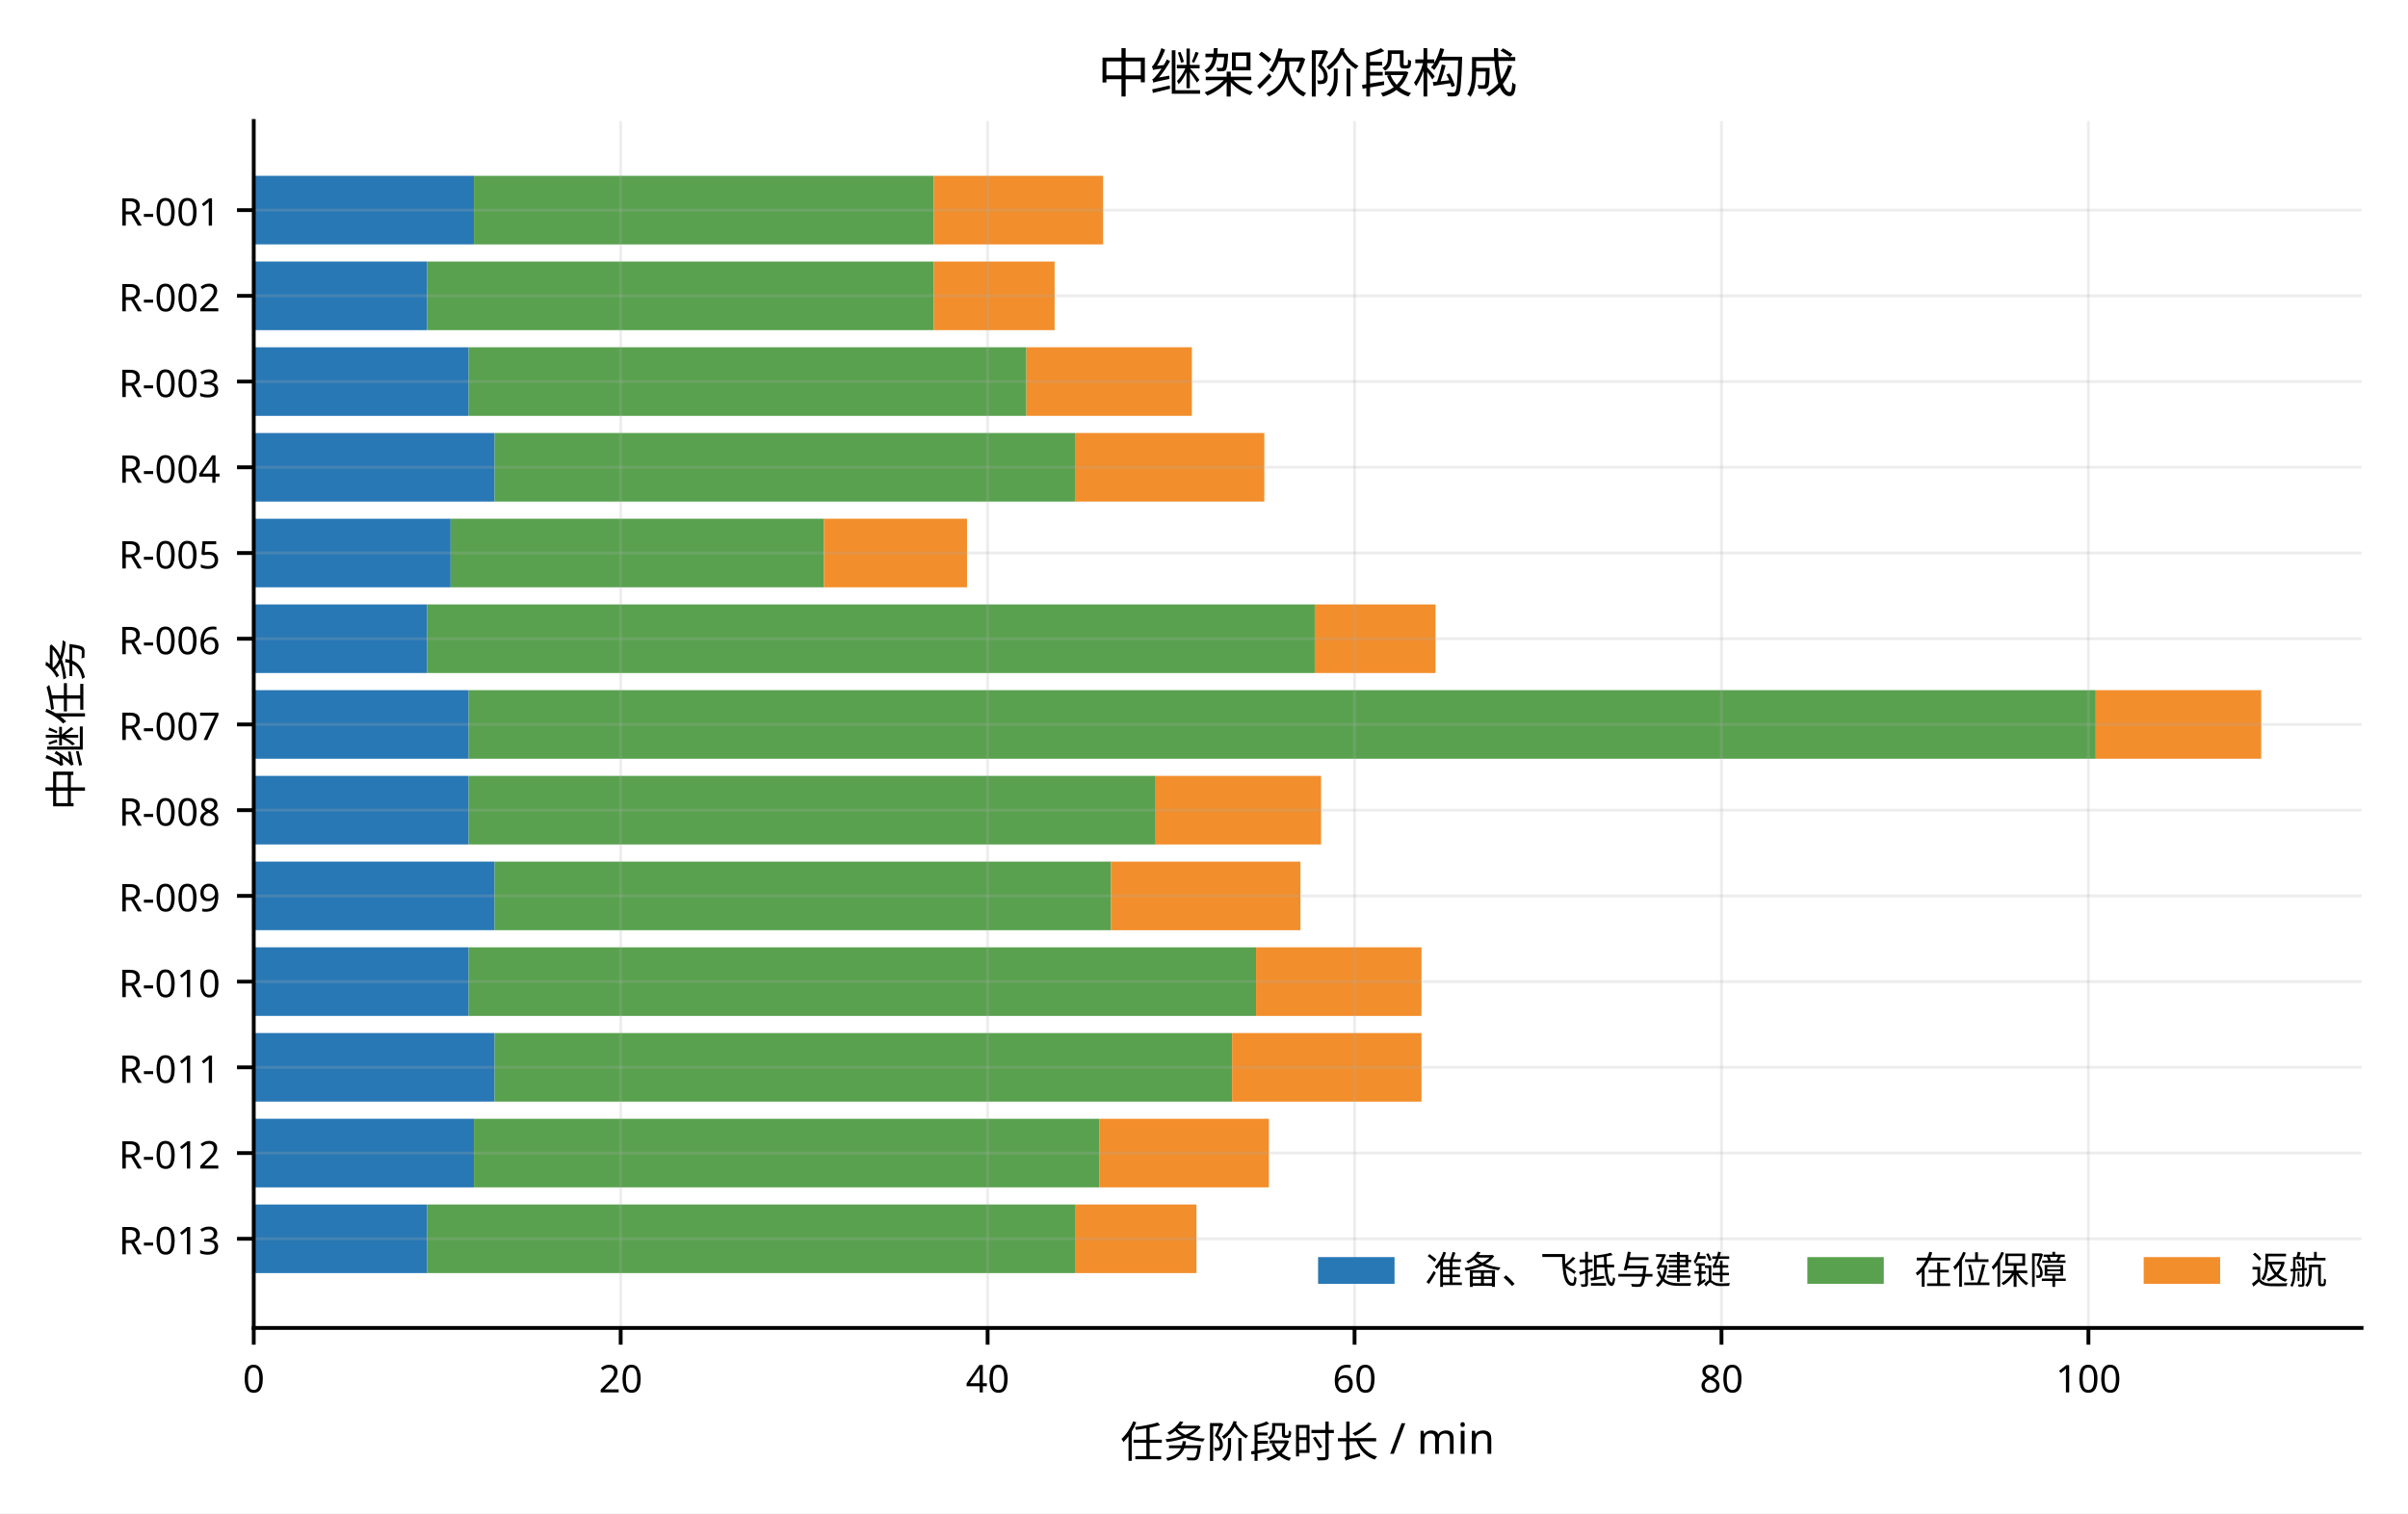
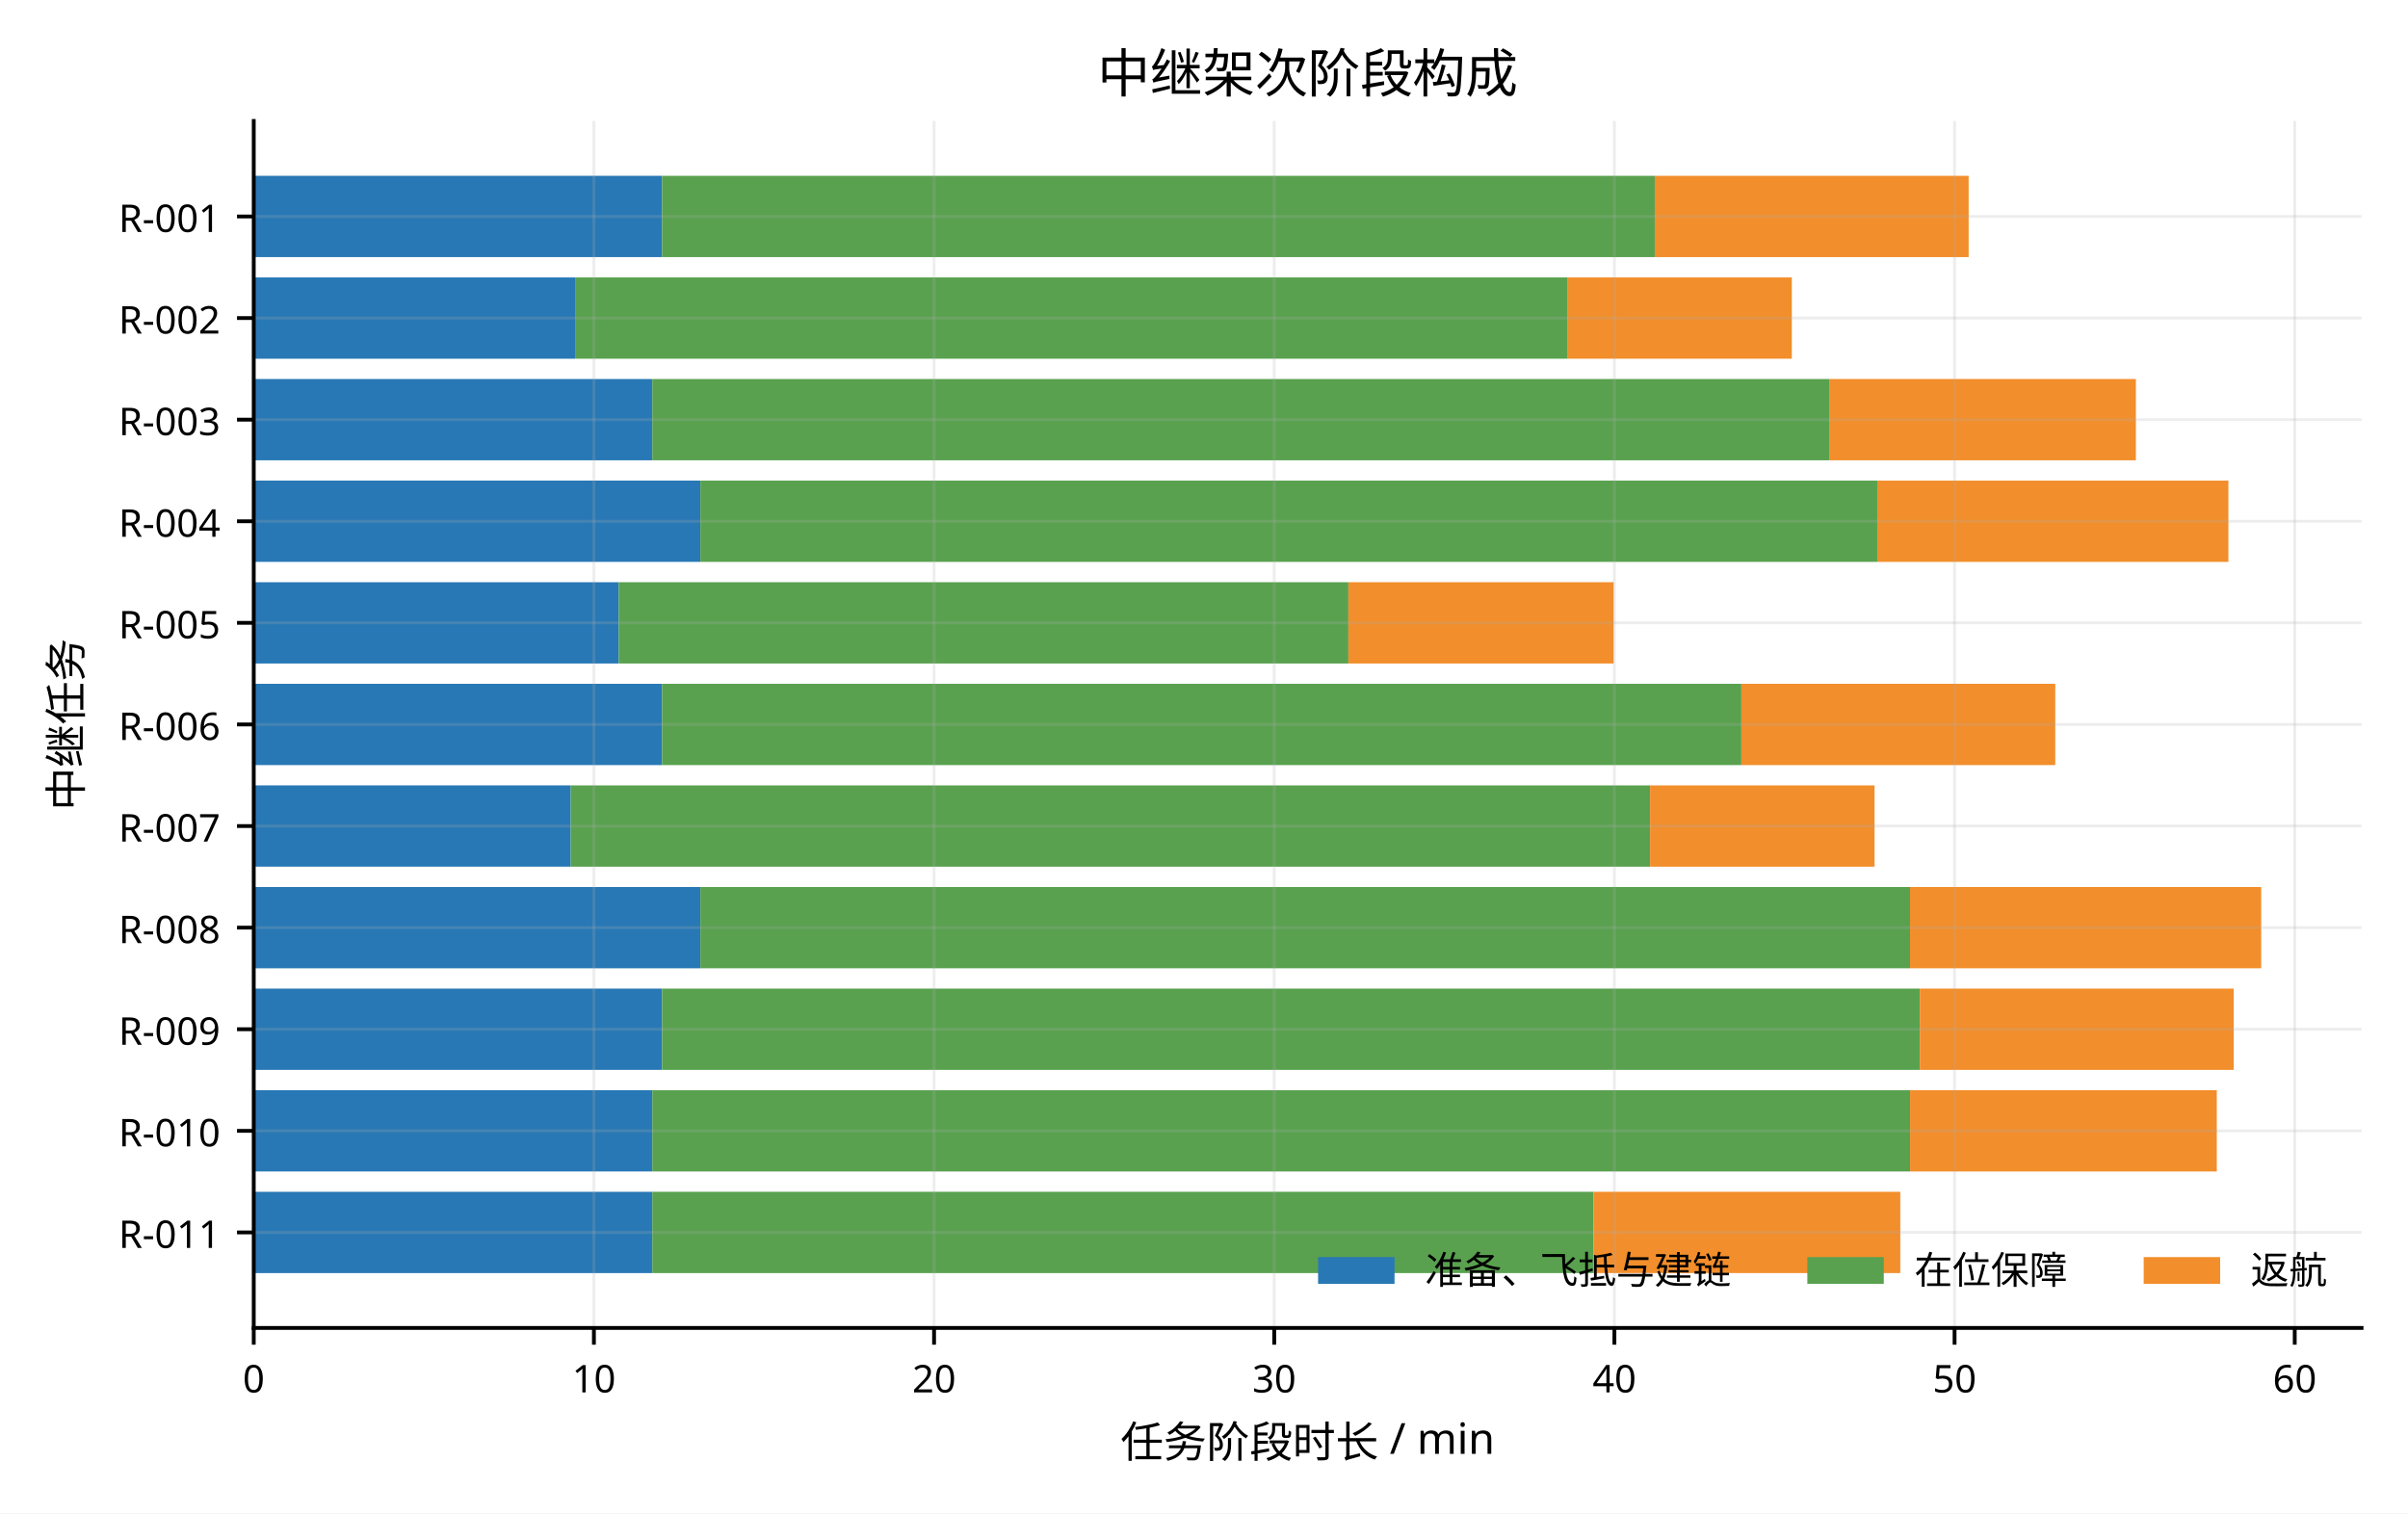
<svg xmlns="http://www.w3.org/2000/svg" xmlns:xlink="http://www.w3.org/1999/xlink" width="504pt" height="316.8pt" viewBox="0 0 504 316.8" version="1.1">
  <defs>
    <style type="text/css">*{stroke-linejoin: round; stroke-linecap: butt}</style>
  </defs>
  <g id="figure_1">
    <g id="patch_1">
      <path d="M 0 316.8  L 504 316.8  L 504 0  L 0 0  z " style="fill: #ffffff" />
    </g>
    <g id="axes_1">
      <g id="patch_2">
        <path d="M 53.109 277.968  L 494.28 277.968  L 494.28 25.32  L 53.109 25.32  z " style="fill: #ffffff" />
      </g>
      <g id="patch_3">
-         <path d="M 53.109 36.804  L 99.2 36.804  L 99.2 51.159  L 53.109 51.159  z " clip-path="url(#p5f3492050a)" style="fill: #2878b5" />
+         <path d="M 53.109 36.804  L 138.566 36.804  L 138.566 53.817  L 53.109 53.817  z " clip-path="url(#pdfd08109b2)" style="fill: #2878b5" />
      </g>
      <g id="patch_4">
-         <path d="M 53.109 54.748  L 89.385 54.748  L 89.385 69.103  L 53.109 69.103  z " clip-path="url(#p5f3492050a)" style="fill: #2878b5" />
+         <path d="M 53.109 58.071  L 120.368 58.071  L 120.368 75.084  L 53.109 75.084  z " clip-path="url(#pdfd08109b2)" style="fill: #2878b5" />
      </g>
      <g id="patch_5">
-         <path d="M 53.109 72.691  L 98.102 72.691  L 98.102 87.046  L 53.109 87.046  z " clip-path="url(#p5f3492050a)" style="fill: #2878b5" />
+         <path d="M 53.109 79.337  L 136.53 79.337  L 136.53 96.351  L 53.109 96.351  z " clip-path="url(#pdfd08109b2)" style="fill: #2878b5" />
      </g>
      <g id="patch_6">
-         <path d="M 53.109 90.635  L 103.53 90.635  L 103.53 104.99  L 53.109 104.99  z " clip-path="url(#p5f3492050a)" style="fill: #2878b5" />
+         <path d="M 53.109 100.604  L 146.593 100.604  L 146.593 117.617  L 53.109 117.617  z " clip-path="url(#pdfd08109b2)" style="fill: #2878b5" />
      </g>
      <g id="patch_7">
-         <path d="M 53.109 108.579  L 94.319 108.579  L 94.319 122.934  L 53.109 122.934  z " clip-path="url(#p5f3492050a)" style="fill: #2878b5" />
+         <path d="M 53.109 121.871  L 129.516 121.871  L 129.516 138.884  L 53.109 138.884  z " clip-path="url(#pdfd08109b2)" style="fill: #2878b5" />
      </g>
      <g id="patch_8">
-         <path d="M 53.109 126.523  L 89.385 126.523  L 89.385 140.878  L 53.109 140.878  z " clip-path="url(#p5f3492050a)" style="fill: #2878b5" />
+         <path d="M 53.109 143.137  L 138.566 143.137  L 138.566 160.151  L 53.109 160.151  z " clip-path="url(#pdfd08109b2)" style="fill: #2878b5" />
      </g>
      <g id="patch_9">
-         <path d="M 53.109 144.466  L 98.102 144.466  L 98.102 158.821  L 53.109 158.821  z " clip-path="url(#p5f3492050a)" style="fill: #2878b5" />
+         <path d="M 53.109 164.404  L 119.46 164.404  L 119.46 181.417  L 53.109 181.417  z " clip-path="url(#pdfd08109b2)" style="fill: #2878b5" />
      </g>
      <g id="patch_10">
-         <path d="M 53.109 162.41  L 98.102 162.41  L 98.102 176.765  L 53.109 176.765  z " clip-path="url(#p5f3492050a)" style="fill: #2878b5" />
+         <path d="M 53.109 185.67  L 146.593 185.67  L 146.593 202.684  L 53.109 202.684  z " clip-path="url(#pdfd08109b2)" style="fill: #2878b5" />
      </g>
      <g id="patch_11">
-         <path d="M 53.109 180.354  L 103.53 180.354  L 103.53 194.709  L 53.109 194.709  z " clip-path="url(#p5f3492050a)" style="fill: #2878b5" />
+         <path d="M 53.109 206.937  L 138.566 206.937  L 138.566 223.95  L 53.109 223.95  z " clip-path="url(#pdfd08109b2)" style="fill: #2878b5" />
      </g>
      <g id="patch_12">
-         <path d="M 53.109 198.298  L 98.102 198.298  L 98.102 212.653  L 53.109 212.653  z " clip-path="url(#p5f3492050a)" style="fill: #2878b5" />
+         <path d="M 53.109 228.204  L 136.53 228.204  L 136.53 245.217  L 53.109 245.217  z " clip-path="url(#pdfd08109b2)" style="fill: #2878b5" />
      </g>
      <g id="patch_13">
-         <path d="M 53.109 216.241  L 103.53 216.241  L 103.53 230.596  L 53.109 230.596  z " clip-path="url(#p5f3492050a)" style="fill: #2878b5" />
+         <path d="M 53.109 249.47  L 136.53 249.47  L 136.53 266.484  L 53.109 266.484  z " clip-path="url(#pdfd08109b2)" style="fill: #2878b5" />
      </g>
      <g id="patch_14">
-         <path d="M 53.109 234.185  L 99.2 234.185  L 99.2 248.54  L 53.109 248.54  z " clip-path="url(#p5f3492050a)" style="fill: #2878b5" />
+         <path d="M 138.566 36.804  L 346.345 36.804  L 346.345 53.817  L 138.566 53.817  z " clip-path="url(#pdfd08109b2)" style="fill: #59a14f" />
      </g>
      <g id="patch_15">
-         <path d="M 53.109 252.129  L 89.385 252.129  L 89.385 266.484  L 53.109 266.484  z " clip-path="url(#p5f3492050a)" style="fill: #2878b5" />
+         <path d="M 120.368 58.071  L 328.146 58.071  L 328.146 75.084  L 120.368 75.084  z " clip-path="url(#pdfd08109b2)" style="fill: #59a14f" />
      </g>
      <g id="patch_16">
-         <path d="M 99.2 36.804  L 195.444 36.804  L 195.444 51.159  L 99.2 51.159  z " clip-path="url(#p5f3492050a)" style="fill: #59a14f" />
+         <path d="M 136.53 79.337  L 382.85 79.337  L 382.85 96.351  L 136.53 96.351  z " clip-path="url(#pdfd08109b2)" style="fill: #59a14f" />
      </g>
      <g id="patch_17">
-         <path d="M 89.385 54.748  L 195.444 54.748  L 195.444 69.103  L 89.385 69.103  z " clip-path="url(#p5f3492050a)" style="fill: #59a14f" />
+         <path d="M 146.593 100.604  L 392.913 100.604  L 392.913 117.617  L 146.593 117.617  z " clip-path="url(#pdfd08109b2)" style="fill: #59a14f" />
      </g>
      <g id="patch_18">
-         <path d="M 98.102 72.691  L 214.836 72.691  L 214.836 87.046  L 98.102 87.046  z " clip-path="url(#p5f3492050a)" style="fill: #59a14f" />
+         <path d="M 129.516 121.871  L 282.223 121.871  L 282.223 138.884  L 129.516 138.884  z " clip-path="url(#pdfd08109b2)" style="fill: #59a14f" />
      </g>
      <g id="patch_19">
-         <path d="M 103.53 90.635  L 224.982 90.635  L 224.982 104.99  L 103.53 104.99  z " clip-path="url(#p5f3492050a)" style="fill: #59a14f" />
+         <path d="M 138.566 143.137  L 364.473 143.137  L 364.473 160.151  L 138.566 160.151  z " clip-path="url(#pdfd08109b2)" style="fill: #59a14f" />
      </g>
      <g id="patch_20">
-         <path d="M 94.319 108.579  L 172.457 108.579  L 172.457 122.934  L 94.319 122.934  z " clip-path="url(#p5f3492050a)" style="fill: #59a14f" />
+         <path d="M 119.46 164.404  L 345.367 164.404  L 345.367 181.417  L 119.46 181.417  z " clip-path="url(#pdfd08109b2)" style="fill: #59a14f" />
      </g>
      <g id="patch_21">
-         <path d="M 89.385 126.523  L 275.175 126.523  L 275.175 140.878  L 89.385 140.878  z " clip-path="url(#p5f3492050a)" style="fill: #59a14f" />
+         <path d="M 146.593 185.67  L 399.776 185.67  L 399.776 202.684  L 146.593 202.684  z " clip-path="url(#pdfd08109b2)" style="fill: #59a14f" />
      </g>
      <g id="patch_22">
-         <path d="M 98.102 144.466  L 438.648 144.466  L 438.648 158.821  L 98.102 158.821  z " clip-path="url(#p5f3492050a)" style="fill: #59a14f" />
+         <path d="M 138.566 206.937  L 401.824 206.937  L 401.824 223.95  L 138.566 223.95  z " clip-path="url(#pdfd08109b2)" style="fill: #59a14f" />
      </g>
      <g id="patch_23">
-         <path d="M 98.102 162.41  L 241.877 162.41  L 241.877 176.765  L 98.102 176.765  z " clip-path="url(#p5f3492050a)" style="fill: #59a14f" />
+         <path d="M 136.53 228.204  L 399.787 228.204  L 399.787 245.217  L 136.53 245.217  z " clip-path="url(#pdfd08109b2)" style="fill: #59a14f" />
      </g>
      <g id="patch_24">
-         <path d="M 103.53 180.354  L 232.542 180.354  L 232.542 194.709  L 103.53 194.709  z " clip-path="url(#p5f3492050a)" style="fill: #59a14f" />
+         <path d="M 136.53 249.47  L 333.538 249.47  L 333.538 266.484  L 136.53 266.484  z " clip-path="url(#pdfd08109b2)" style="fill: #59a14f" />
      </g>
      <g id="patch_25">
-         <path d="M 98.102 198.298  L 262.897 198.298  L 262.897 212.653  L 98.102 212.653  z " clip-path="url(#p5f3492050a)" style="fill: #59a14f" />
+         <path d="M 346.345 36.804  L 412.043 36.804  L 412.043 53.817  L 346.345 53.817  z " clip-path="url(#pdfd08109b2)" style="fill: #f28e2b" />
      </g>
      <g id="patch_26">
-         <path d="M 103.53 216.241  L 257.881 216.241  L 257.881 230.596  L 103.53 230.596  z " clip-path="url(#p5f3492050a)" style="fill: #59a14f" />
+         <path d="M 328.146 58.071  L 375.033 58.071  L 375.033 75.084  L 328.146 75.084  z " clip-path="url(#pdfd08109b2)" style="fill: #f28e2b" />
      </g>
      <g id="patch_27">
-         <path d="M 99.2 234.185  L 230.148 234.185  L 230.148 248.54  L 99.2 248.54  z " clip-path="url(#p5f3492050a)" style="fill: #59a14f" />
+         <path d="M 382.85 79.337  L 447.045 79.337  L 447.045 96.351  L 382.85 96.351  z " clip-path="url(#pdfd08109b2)" style="fill: #f28e2b" />
      </g>
      <g id="patch_28">
-         <path d="M 89.385 252.129  L 225.132 252.129  L 225.132 266.484  L 89.385 266.484  z " clip-path="url(#p5f3492050a)" style="fill: #59a14f" />
+         <path d="M 392.913 100.604  L 466.409 100.604  L 466.409 117.617  L 392.913 117.617  z " clip-path="url(#pdfd08109b2)" style="fill: #f28e2b" />
      </g>
      <g id="patch_29">
-         <path d="M 195.444 36.804  L 230.879 36.804  L 230.879 51.159  L 195.444 51.159  z " clip-path="url(#p5f3492050a)" style="fill: #f28e2b" />
+         <path d="M 282.223 121.871  L 337.737 121.871  L 337.737 138.884  L 282.223 138.884  z " clip-path="url(#pdfd08109b2)" style="fill: #f28e2b" />
      </g>
      <g id="patch_30">
-         <path d="M 195.444 54.748  L 220.733 54.748  L 220.733 69.103  L 195.444 69.103  z " clip-path="url(#p5f3492050a)" style="fill: #f28e2b" />
+         <path d="M 364.473 143.137  L 430.171 143.137  L 430.171 160.151  L 364.473 160.151  z " clip-path="url(#pdfd08109b2)" style="fill: #f28e2b" />
      </g>
      <g id="patch_31">
-         <path d="M 214.836 72.691  L 249.46 72.691  L 249.46 87.046  L 214.836 87.046  z " clip-path="url(#p5f3492050a)" style="fill: #f28e2b" />
+         <path d="M 345.367 164.404  L 392.35 164.404  L 392.35 181.417  L 345.367 181.417  z " clip-path="url(#pdfd08109b2)" style="fill: #f28e2b" />
      </g>
      <g id="patch_32">
-         <path d="M 224.982 90.635  L 264.623 90.635  L 264.623 104.99  L 224.982 104.99  z " clip-path="url(#p5f3492050a)" style="fill: #f28e2b" />
+         <path d="M 399.776 185.67  L 473.272 185.67  L 473.272 202.684  L 399.776 202.684  z " clip-path="url(#pdfd08109b2)" style="fill: #f28e2b" />
      </g>
      <g id="patch_33">
-         <path d="M 172.457 108.579  L 202.399 108.579  L 202.399 122.934  L 172.457 122.934  z " clip-path="url(#p5f3492050a)" style="fill: #f28e2b" />
+         <path d="M 401.824 206.937  L 467.522 206.937  L 467.522 223.95  L 401.824 223.95  z " clip-path="url(#pdfd08109b2)" style="fill: #f28e2b" />
      </g>
      <g id="patch_34">
-         <path d="M 275.175 126.523  L 300.463 126.523  L 300.463 140.878  L 275.175 140.878  z " clip-path="url(#p5f3492050a)" style="fill: #f28e2b" />
+         <path d="M 399.787 228.204  L 463.982 228.204  L 463.982 245.217  L 399.787 245.217  z " clip-path="url(#pdfd08109b2)" style="fill: #f28e2b" />
      </g>
      <g id="patch_35">
-         <path d="M 438.648 144.466  L 473.272 144.466  L 473.272 158.821  L 438.648 158.821  z " clip-path="url(#p5f3492050a)" style="fill: #f28e2b" />
-       </g>
-       <g id="patch_36">
-         <path d="M 241.877 162.41  L 276.501 162.41  L 276.501 176.765  L 241.877 176.765  z " clip-path="url(#p5f3492050a)" style="fill: #f28e2b" />
-       </g>
-       <g id="patch_37">
-         <path d="M 232.542 180.354  L 272.182 180.354  L 272.182 194.709  L 232.542 194.709  z " clip-path="url(#p5f3492050a)" style="fill: #f28e2b" />
-       </g>
-       <g id="patch_38">
-         <path d="M 262.897 198.298  L 297.521 198.298  L 297.521 212.653  L 262.897 212.653  z " clip-path="url(#p5f3492050a)" style="fill: #f28e2b" />
-       </g>
-       <g id="patch_39">
-         <path d="M 257.881 216.241  L 297.521 216.241  L 297.521 230.596  L 257.881 230.596  z " clip-path="url(#p5f3492050a)" style="fill: #f28e2b" />
-       </g>
-       <g id="patch_40">
-         <path d="M 230.148 234.185  L 265.583 234.185  L 265.583 248.54  L 230.148 248.54  z " clip-path="url(#p5f3492050a)" style="fill: #f28e2b" />
-       </g>
-       <g id="patch_41">
-         <path d="M 225.132 252.129  L 250.42 252.129  L 250.42 266.484  L 225.132 266.484  z " clip-path="url(#p5f3492050a)" style="fill: #f28e2b" />
+         <path d="M 333.538 249.47  L 397.733 249.47  L 397.733 266.484  L 333.538 266.484  z " clip-path="url(#pdfd08109b2)" style="fill: #f28e2b" />
      </g>
      <g id="matplotlib.axis_1">
        <g id="xtick_1">
          <g id="line2d_1">
-             <path d="M 53.109 277.968  L 53.109 25.32  " clip-path="url(#p5f3492050a)" style="fill: none; stroke: #b0b0b0; stroke-opacity: 0.22; stroke-width: 0.6; stroke-linecap: square" />
+             <path d="M 53.109 277.968  L 53.109 25.32  " clip-path="url(#pdfd08109b2)" style="fill: none; stroke: #b0b0b0; stroke-opacity: 0.22; stroke-width: 0.6; stroke-linecap: square" />
          </g>
          <g id="line2d_2">
            <defs>
-               <path id="m913735a45a" d="M 0 0  L 0 3.5  " style="stroke: #000000; stroke-width: 0.8" />
+               <path id="mf3eb232058" d="M 0 0  L 0 3.5  " style="stroke: #000000; stroke-width: 0.8" />
            </defs>
            <g>
-               <use xlink:href="#m913735a45a" x="53.109" y="277.968" style="stroke: #000000; stroke-width: 0.8" />
+               <use xlink:href="#mf3eb232058" x="53.109" y="277.968" style="stroke: #000000; stroke-width: 0.8" />
            </g>
          </g>
          <g id="text_1">
            <text style="font-size: 8px; font-family: 'Microsoft YaHei'; text-anchor: middle" x="53.109" y="291.464" transform="rotate(-0 53.10887 291.4638)">0</text>
          </g>
        </g>
        <g id="xtick_2">
          <g id="line2d_3">
-             <path d="M 129.909 277.968  L 129.909 25.32  " clip-path="url(#p5f3492050a)" style="fill: none; stroke: #b0b0b0; stroke-opacity: 0.22; stroke-width: 0.6; stroke-linecap: square" />
+             <path d="M 124.306 277.968  L 124.306 25.32  " clip-path="url(#pdfd08109b2)" style="fill: none; stroke: #b0b0b0; stroke-opacity: 0.22; stroke-width: 0.6; stroke-linecap: square" />
          </g>
          <g id="line2d_4">
            <g>
-               <use xlink:href="#m913735a45a" x="129.909" y="277.968" style="stroke: #000000; stroke-width: 0.8" />
+               <use xlink:href="#mf3eb232058" x="124.306" y="277.968" style="stroke: #000000; stroke-width: 0.8" />
            </g>
          </g>
          <g id="text_2">
-             <text style="font-size: 8px; font-family: 'Microsoft YaHei'; text-anchor: middle" x="129.909" y="291.464" transform="rotate(-0 129.9094 291.4638)">20</text>
+             <text style="font-size: 8px; font-family: 'Microsoft YaHei'; text-anchor: middle" x="124.306" y="291.464" transform="rotate(-0 124.3062 291.4638)">10</text>
          </g>
        </g>
        <g id="xtick_3">
          <g id="line2d_5">
-             <path d="M 206.71 277.968  L 206.71 25.32  " clip-path="url(#p5f3492050a)" style="fill: none; stroke: #b0b0b0; stroke-opacity: 0.22; stroke-width: 0.6; stroke-linecap: square" />
+             <path d="M 195.504 277.968  L 195.504 25.32  " clip-path="url(#pdfd08109b2)" style="fill: none; stroke: #b0b0b0; stroke-opacity: 0.22; stroke-width: 0.6; stroke-linecap: square" />
          </g>
          <g id="line2d_6">
            <g>
-               <use xlink:href="#m913735a45a" x="206.71" y="277.968" style="stroke: #000000; stroke-width: 0.8" />
+               <use xlink:href="#mf3eb232058" x="195.504" y="277.968" style="stroke: #000000; stroke-width: 0.8" />
            </g>
          </g>
          <g id="text_3">
-             <text style="font-size: 8px; font-family: 'Microsoft YaHei'; text-anchor: middle" x="206.71" y="291.464" transform="rotate(-0 206.71 291.4638)">40</text>
+             <text style="font-size: 8px; font-family: 'Microsoft YaHei'; text-anchor: middle" x="195.504" y="291.464" transform="rotate(-0 195.5036 291.4638)">20</text>
          </g>
        </g>
        <g id="xtick_4">
          <g id="line2d_7">
-             <path d="M 283.511 277.968  L 283.511 25.32  " clip-path="url(#p5f3492050a)" style="fill: none; stroke: #b0b0b0; stroke-opacity: 0.22; stroke-width: 0.6; stroke-linecap: square" />
+             <path d="M 266.701 277.968  L 266.701 25.32  " clip-path="url(#pdfd08109b2)" style="fill: none; stroke: #b0b0b0; stroke-opacity: 0.22; stroke-width: 0.6; stroke-linecap: square" />
          </g>
          <g id="line2d_8">
            <g>
-               <use xlink:href="#m913735a45a" x="283.511" y="277.968" style="stroke: #000000; stroke-width: 0.8" />
+               <use xlink:href="#mf3eb232058" x="266.701" y="277.968" style="stroke: #000000; stroke-width: 0.8" />
            </g>
          </g>
          <g id="text_4">
-             <text style="font-size: 8px; font-family: 'Microsoft YaHei'; text-anchor: middle" x="283.511" y="291.464" transform="rotate(-0 283.5106 291.4638)">60</text>
+             <text style="font-size: 8px; font-family: 'Microsoft YaHei'; text-anchor: middle" x="266.701" y="291.464" transform="rotate(-0 266.7009 291.4638)">30</text>
          </g>
        </g>
        <g id="xtick_5">
          <g id="line2d_9">
-             <path d="M 360.311 277.968  L 360.311 25.32  " clip-path="url(#p5f3492050a)" style="fill: none; stroke: #b0b0b0; stroke-opacity: 0.22; stroke-width: 0.6; stroke-linecap: square" />
+             <path d="M 337.898 277.968  L 337.898 25.32  " clip-path="url(#pdfd08109b2)" style="fill: none; stroke: #b0b0b0; stroke-opacity: 0.22; stroke-width: 0.6; stroke-linecap: square" />
          </g>
          <g id="line2d_10">
            <g>
-               <use xlink:href="#m913735a45a" x="360.311" y="277.968" style="stroke: #000000; stroke-width: 0.8" />
+               <use xlink:href="#mf3eb232058" x="337.898" y="277.968" style="stroke: #000000; stroke-width: 0.8" />
            </g>
          </g>
          <g id="text_5">
-             <text style="font-size: 8px; font-family: 'Microsoft YaHei'; text-anchor: middle" x="360.311" y="291.464" transform="rotate(-0 360.3112 291.4638)">80</text>
+             <text style="font-size: 8px; font-family: 'Microsoft YaHei'; text-anchor: middle" x="337.898" y="291.464" transform="rotate(-0 337.8983 291.4638)">40</text>
          </g>
        </g>
        <g id="xtick_6">
          <g id="line2d_11">
-             <path d="M 437.112 277.968  L 437.112 25.32  " clip-path="url(#p5f3492050a)" style="fill: none; stroke: #b0b0b0; stroke-opacity: 0.22; stroke-width: 0.6; stroke-linecap: square" />
+             <path d="M 409.096 277.968  L 409.096 25.32  " clip-path="url(#pdfd08109b2)" style="fill: none; stroke: #b0b0b0; stroke-opacity: 0.22; stroke-width: 0.6; stroke-linecap: square" />
          </g>
          <g id="line2d_12">
            <g>
-               <use xlink:href="#m913735a45a" x="437.112" y="277.968" style="stroke: #000000; stroke-width: 0.8" />
+               <use xlink:href="#mf3eb232058" x="409.096" y="277.968" style="stroke: #000000; stroke-width: 0.8" />
            </g>
          </g>
          <g id="text_6">
-             <text style="font-size: 8px; font-family: 'Microsoft YaHei'; text-anchor: middle" x="437.112" y="291.464" transform="rotate(-0 437.1118 291.4638)">100</text>
-           </g>
-         </g>
-         <g id="text_7">
+             <text style="font-size: 8px; font-family: 'Microsoft YaHei'; text-anchor: middle" x="409.096" y="291.464" transform="rotate(-0 409.0956 291.4638)">50</text>
+           </g>
+         </g>
+         <g id="xtick_7">
+           <g id="line2d_13">
+             <path d="M 480.293 277.968  L 480.293 25.32  " clip-path="url(#pdfd08109b2)" style="fill: none; stroke: #b0b0b0; stroke-opacity: 0.22; stroke-width: 0.6; stroke-linecap: square" />
+           </g>
+           <g id="line2d_14">
+             <g>
+               <use xlink:href="#mf3eb232058" x="480.293" y="277.968" style="stroke: #000000; stroke-width: 0.8" />
+             </g>
+           </g>
+           <g id="text_7">
+             <text style="font-size: 8px; font-family: 'Microsoft YaHei'; text-anchor: middle" x="480.293" y="291.464" transform="rotate(-0 480.293 291.4638)">60</text>
+           </g>
+         </g>
+         <g id="text_8">
          <text style="font-size: 9px; font-family: 'Microsoft YaHei'; text-anchor: middle" x="273.694" y="305.072" transform="rotate(-0 273.6944 305.0722)">任务阶段时长 / min</text>
        </g>
      </g>
      <g id="matplotlib.axis_2">
        <g id="ytick_1">
-           <g id="line2d_13">
-             <path d="M 53.109 43.981  L 494.28 43.981  " clip-path="url(#p5f3492050a)" style="fill: none; stroke: #b0b0b0; stroke-opacity: 0.22; stroke-width: 0.6; stroke-linecap: square" />
-           </g>
-           <g id="line2d_14">
+           <g id="line2d_15">
+             <path d="M 53.109 45.311  L 494.28 45.311  " clip-path="url(#pdfd08109b2)" style="fill: none; stroke: #b0b0b0; stroke-opacity: 0.22; stroke-width: 0.6; stroke-linecap: square" />
+           </g>
+           <g id="line2d_16">
            <defs>
-               <path id="mc72d75641a" d="M 0 0  L -3.5 0  " style="stroke: #000000; stroke-width: 0.8" />
+               <path id="ma7752631b3" d="M 0 0  L -3.5 0  " style="stroke: #000000; stroke-width: 0.8" />
            </defs>
            <g>
-               <use xlink:href="#mc72d75641a" x="53.109" y="43.981" style="stroke: #000000; stroke-width: 0.8" />
-             </g>
-           </g>
-           <g id="text_8">
-             <text style="font-size: 8px; font-family: 'Microsoft YaHei'; text-anchor: end" x="46.109" y="47.23" transform="rotate(-0 46.10887 47.22952)">R-001</text>
+               <use xlink:href="#ma7752631b3" x="53.109" y="45.311" style="stroke: #000000; stroke-width: 0.8" />
+             </g>
+           </g>
+           <g id="text_9">
+             <text style="font-size: 8px; font-family: 'Microsoft YaHei'; text-anchor: end" x="46.109" y="48.559" transform="rotate(-0 46.10887 48.55869)">R-001</text>
          </g>
        </g>
        <g id="ytick_2">
-           <g id="line2d_15">
-             <path d="M 53.109 61.925  L 494.28 61.925  " clip-path="url(#p5f3492050a)" style="fill: none; stroke: #b0b0b0; stroke-opacity: 0.22; stroke-width: 0.6; stroke-linecap: square" />
-           </g>
-           <g id="line2d_16">
-             <g>
-               <use xlink:href="#mc72d75641a" x="53.109" y="61.925" style="stroke: #000000; stroke-width: 0.8" />
-             </g>
-           </g>
-           <g id="text_9">
-             <text style="font-size: 8px; font-family: 'Microsoft YaHei'; text-anchor: end" x="46.109" y="65.173" transform="rotate(-0 46.10887 65.17325)">R-002</text>
+           <g id="line2d_17">
+             <path d="M 53.109 66.577  L 494.28 66.577  " clip-path="url(#pdfd08109b2)" style="fill: none; stroke: #b0b0b0; stroke-opacity: 0.22; stroke-width: 0.6; stroke-linecap: square" />
+           </g>
+           <g id="line2d_18">
+             <g>
+               <use xlink:href="#ma7752631b3" x="53.109" y="66.577" style="stroke: #000000; stroke-width: 0.8" />
+             </g>
+           </g>
+           <g id="text_10">
+             <text style="font-size: 8px; font-family: 'Microsoft YaHei'; text-anchor: end" x="46.109" y="69.825" transform="rotate(-0 46.10887 69.82533)">R-002</text>
          </g>
        </g>
        <g id="ytick_3">
-           <g id="line2d_17">
-             <path d="M 53.109 79.869  L 494.28 79.869  " clip-path="url(#p5f3492050a)" style="fill: none; stroke: #b0b0b0; stroke-opacity: 0.22; stroke-width: 0.6; stroke-linecap: square" />
-           </g>
-           <g id="line2d_18">
-             <g>
-               <use xlink:href="#mc72d75641a" x="53.109" y="79.869" style="stroke: #000000; stroke-width: 0.8" />
-             </g>
-           </g>
-           <g id="text_10">
-             <text style="font-size: 8px; font-family: 'Microsoft YaHei'; text-anchor: end" x="46.109" y="83.117" transform="rotate(-0 46.10887 83.11698)">R-003</text>
+           <g id="line2d_19">
+             <path d="M 53.109 87.844  L 494.28 87.844  " clip-path="url(#pdfd08109b2)" style="fill: none; stroke: #b0b0b0; stroke-opacity: 0.22; stroke-width: 0.6; stroke-linecap: square" />
+           </g>
+           <g id="line2d_20">
+             <g>
+               <use xlink:href="#ma7752631b3" x="53.109" y="87.844" style="stroke: #000000; stroke-width: 0.8" />
+             </g>
+           </g>
+           <g id="text_11">
+             <text style="font-size: 8px; font-family: 'Microsoft YaHei'; text-anchor: end" x="46.109" y="91.092" transform="rotate(-0 46.10887 91.09197)">R-003</text>
          </g>
        </g>
        <g id="ytick_4">
-           <g id="line2d_19">
-             <path d="M 53.109 97.813  L 494.28 97.813  " clip-path="url(#p5f3492050a)" style="fill: none; stroke: #b0b0b0; stroke-opacity: 0.22; stroke-width: 0.6; stroke-linecap: square" />
-           </g>
-           <g id="line2d_20">
-             <g>
-               <use xlink:href="#mc72d75641a" x="53.109" y="97.813" style="stroke: #000000; stroke-width: 0.8" />
-             </g>
-           </g>
-           <g id="text_11">
-             <text style="font-size: 8px; font-family: 'Microsoft YaHei'; text-anchor: end" x="46.109" y="101.061" transform="rotate(-0 46.10887 101.0607)">R-004</text>
+           <g id="line2d_21">
+             <path d="M 53.109 109.111  L 494.28 109.111  " clip-path="url(#pdfd08109b2)" style="fill: none; stroke: #b0b0b0; stroke-opacity: 0.22; stroke-width: 0.6; stroke-linecap: square" />
+           </g>
+           <g id="line2d_22">
+             <g>
+               <use xlink:href="#ma7752631b3" x="53.109" y="109.111" style="stroke: #000000; stroke-width: 0.8" />
+             </g>
+           </g>
+           <g id="text_12">
+             <text style="font-size: 8px; font-family: 'Microsoft YaHei'; text-anchor: end" x="46.109" y="112.359" transform="rotate(-0 46.10887 112.3586)">R-004</text>
          </g>
        </g>
        <g id="ytick_5">
-           <g id="line2d_21">
-             <path d="M 53.109 115.756  L 494.28 115.756  " clip-path="url(#p5f3492050a)" style="fill: none; stroke: #b0b0b0; stroke-opacity: 0.22; stroke-width: 0.6; stroke-linecap: square" />
-           </g>
-           <g id="line2d_22">
-             <g>
-               <use xlink:href="#mc72d75641a" x="53.109" y="115.756" style="stroke: #000000; stroke-width: 0.8" />
-             </g>
-           </g>
-           <g id="text_12">
-             <text style="font-size: 8px; font-family: 'Microsoft YaHei'; text-anchor: end" x="46.109" y="119.004" transform="rotate(-0 46.10887 119.0044)">R-005</text>
+           <g id="line2d_23">
+             <path d="M 53.109 130.377  L 494.28 130.377  " clip-path="url(#pdfd08109b2)" style="fill: none; stroke: #b0b0b0; stroke-opacity: 0.22; stroke-width: 0.6; stroke-linecap: square" />
+           </g>
+           <g id="line2d_24">
+             <g>
+               <use xlink:href="#ma7752631b3" x="53.109" y="130.377" style="stroke: #000000; stroke-width: 0.8" />
+             </g>
+           </g>
+           <g id="text_13">
+             <text style="font-size: 8px; font-family: 'Microsoft YaHei'; text-anchor: end" x="46.109" y="133.625" transform="rotate(-0 46.10887 133.6253)">R-005</text>
          </g>
        </g>
        <g id="ytick_6">
-           <g id="line2d_23">
-             <path d="M 53.109 133.7  L 494.28 133.7  " clip-path="url(#p5f3492050a)" style="fill: none; stroke: #b0b0b0; stroke-opacity: 0.22; stroke-width: 0.6; stroke-linecap: square" />
-           </g>
-           <g id="line2d_24">
-             <g>
-               <use xlink:href="#mc72d75641a" x="53.109" y="133.7" style="stroke: #000000; stroke-width: 0.8" />
-             </g>
-           </g>
-           <g id="text_13">
-             <text style="font-size: 8px; font-family: 'Microsoft YaHei'; text-anchor: end" x="46.109" y="136.948" transform="rotate(-0 46.10887 136.9482)">R-006</text>
+           <g id="line2d_25">
+             <path d="M 53.109 151.644  L 494.28 151.644  " clip-path="url(#pdfd08109b2)" style="fill: none; stroke: #b0b0b0; stroke-opacity: 0.22; stroke-width: 0.6; stroke-linecap: square" />
+           </g>
+           <g id="line2d_26">
+             <g>
+               <use xlink:href="#ma7752631b3" x="53.109" y="151.644" style="stroke: #000000; stroke-width: 0.8" />
+             </g>
+           </g>
+           <g id="text_14">
+             <text style="font-size: 8px; font-family: 'Microsoft YaHei'; text-anchor: end" x="46.109" y="154.892" transform="rotate(-0 46.10887 154.8919)">R-006</text>
          </g>
        </g>
        <g id="ytick_7">
-           <g id="line2d_25">
-             <path d="M 53.109 151.644  L 494.28 151.644  " clip-path="url(#p5f3492050a)" style="fill: none; stroke: #b0b0b0; stroke-opacity: 0.22; stroke-width: 0.6; stroke-linecap: square" />
-           </g>
-           <g id="line2d_26">
-             <g>
-               <use xlink:href="#mc72d75641a" x="53.109" y="151.644" style="stroke: #000000; stroke-width: 0.8" />
-             </g>
-           </g>
-           <g id="text_14">
-             <text style="font-size: 8px; font-family: 'Microsoft YaHei'; text-anchor: end" x="46.109" y="154.892" transform="rotate(-0 46.10887 154.8919)">R-007</text>
+           <g id="line2d_27">
+             <path d="M 53.109 172.91  L 494.28 172.91  " clip-path="url(#pdfd08109b2)" style="fill: none; stroke: #b0b0b0; stroke-opacity: 0.22; stroke-width: 0.6; stroke-linecap: square" />
+           </g>
+           <g id="line2d_28">
+             <g>
+               <use xlink:href="#ma7752631b3" x="53.109" y="172.91" style="stroke: #000000; stroke-width: 0.8" />
+             </g>
+           </g>
+           <g id="text_15">
+             <text style="font-size: 8px; font-family: 'Microsoft YaHei'; text-anchor: end" x="46.109" y="176.159" transform="rotate(-0 46.10887 176.1585)">R-007</text>
          </g>
        </g>
        <g id="ytick_8">
-           <g id="line2d_27">
-             <path d="M 53.109 169.588  L 494.28 169.588  " clip-path="url(#p5f3492050a)" style="fill: none; stroke: #b0b0b0; stroke-opacity: 0.22; stroke-width: 0.6; stroke-linecap: square" />
-           </g>
-           <g id="line2d_28">
-             <g>
-               <use xlink:href="#mc72d75641a" x="53.109" y="169.588" style="stroke: #000000; stroke-width: 0.8" />
-             </g>
-           </g>
-           <g id="text_15">
-             <text style="font-size: 8px; font-family: 'Microsoft YaHei'; text-anchor: end" x="46.109" y="172.836" transform="rotate(-0 46.10887 172.8356)">R-008</text>
+           <g id="line2d_29">
+             <path d="M 53.109 194.177  L 494.28 194.177  " clip-path="url(#pdfd08109b2)" style="fill: none; stroke: #b0b0b0; stroke-opacity: 0.22; stroke-width: 0.6; stroke-linecap: square" />
+           </g>
+           <g id="line2d_30">
+             <g>
+               <use xlink:href="#ma7752631b3" x="53.109" y="194.177" style="stroke: #000000; stroke-width: 0.8" />
+             </g>
+           </g>
+           <g id="text_16">
+             <text style="font-size: 8px; font-family: 'Microsoft YaHei'; text-anchor: end" x="46.109" y="197.425" transform="rotate(-0 46.10887 197.4252)">R-008</text>
          </g>
        </g>
        <g id="ytick_9">
-           <g id="line2d_29">
-             <path d="M 53.109 187.531  L 494.28 187.531  " clip-path="url(#p5f3492050a)" style="fill: none; stroke: #b0b0b0; stroke-opacity: 0.22; stroke-width: 0.6; stroke-linecap: square" />
-           </g>
-           <g id="line2d_30">
-             <g>
-               <use xlink:href="#mc72d75641a" x="53.109" y="187.531" style="stroke: #000000; stroke-width: 0.8" />
-             </g>
-           </g>
-           <g id="text_16">
-             <text style="font-size: 8px; font-family: 'Microsoft YaHei'; text-anchor: end" x="46.109" y="190.779" transform="rotate(-0 46.10887 190.7794)">R-009</text>
+           <g id="line2d_31">
+             <path d="M 53.109 215.444  L 494.28 215.444  " clip-path="url(#pdfd08109b2)" style="fill: none; stroke: #b0b0b0; stroke-opacity: 0.22; stroke-width: 0.6; stroke-linecap: square" />
+           </g>
+           <g id="line2d_32">
+             <g>
+               <use xlink:href="#ma7752631b3" x="53.109" y="215.444" style="stroke: #000000; stroke-width: 0.8" />
+             </g>
+           </g>
+           <g id="text_17">
+             <text style="font-size: 8px; font-family: 'Microsoft YaHei'; text-anchor: end" x="46.109" y="218.692" transform="rotate(-0 46.10887 218.6918)">R-009</text>
          </g>
        </g>
        <g id="ytick_10">
-           <g id="line2d_31">
-             <path d="M 53.109 205.475  L 494.28 205.475  " clip-path="url(#p5f3492050a)" style="fill: none; stroke: #b0b0b0; stroke-opacity: 0.22; stroke-width: 0.6; stroke-linecap: square" />
-           </g>
-           <g id="line2d_32">
-             <g>
-               <use xlink:href="#mc72d75641a" x="53.109" y="205.475" style="stroke: #000000; stroke-width: 0.8" />
-             </g>
-           </g>
-           <g id="text_17">
-             <text style="font-size: 8px; font-family: 'Microsoft YaHei'; text-anchor: end" x="46.109" y="208.723" transform="rotate(-0 46.10887 208.7231)">R-010</text>
+           <g id="line2d_33">
+             <path d="M 53.109 236.71  L 494.28 236.71  " clip-path="url(#pdfd08109b2)" style="fill: none; stroke: #b0b0b0; stroke-opacity: 0.22; stroke-width: 0.6; stroke-linecap: square" />
+           </g>
+           <g id="line2d_34">
+             <g>
+               <use xlink:href="#ma7752631b3" x="53.109" y="236.71" style="stroke: #000000; stroke-width: 0.8" />
+             </g>
+           </g>
+           <g id="text_18">
+             <text style="font-size: 8px; font-family: 'Microsoft YaHei'; text-anchor: end" x="46.109" y="239.958" transform="rotate(-0 46.10887 239.9585)">R-010</text>
          </g>
        </g>
        <g id="ytick_11">
-           <g id="line2d_33">
-             <path d="M 53.109 223.419  L 494.28 223.419  " clip-path="url(#p5f3492050a)" style="fill: none; stroke: #b0b0b0; stroke-opacity: 0.22; stroke-width: 0.6; stroke-linecap: square" />
-           </g>
-           <g id="line2d_34">
-             <g>
-               <use xlink:href="#mc72d75641a" x="53.109" y="223.419" style="stroke: #000000; stroke-width: 0.8" />
-             </g>
-           </g>
-           <g id="text_18">
-             <text style="font-size: 8px; font-family: 'Microsoft YaHei'; text-anchor: end" x="46.109" y="226.667" transform="rotate(-0 46.10887 226.6668)">R-011</text>
-           </g>
-         </g>
-         <g id="ytick_12">
          <g id="line2d_35">
-             <path d="M 53.109 241.362  L 494.28 241.362  " clip-path="url(#p5f3492050a)" style="fill: none; stroke: #b0b0b0; stroke-opacity: 0.22; stroke-width: 0.6; stroke-linecap: square" />
+             <path d="M 53.109 257.977  L 494.28 257.977  " clip-path="url(#pdfd08109b2)" style="fill: none; stroke: #b0b0b0; stroke-opacity: 0.22; stroke-width: 0.6; stroke-linecap: square" />
          </g>
          <g id="line2d_36">
            <g>
-               <use xlink:href="#mc72d75641a" x="53.109" y="241.362" style="stroke: #000000; stroke-width: 0.8" />
+               <use xlink:href="#ma7752631b3" x="53.109" y="257.977" style="stroke: #000000; stroke-width: 0.8" />
            </g>
          </g>
          <g id="text_19">
-             <text style="font-size: 8px; font-family: 'Microsoft YaHei'; text-anchor: end" x="46.109" y="244.611" transform="rotate(-0 46.10887 244.6105)">R-012</text>
-           </g>
-         </g>
-         <g id="ytick_13">
-           <g id="line2d_37">
-             <path d="M 53.109 259.306  L 494.28 259.306  " clip-path="url(#p5f3492050a)" style="fill: none; stroke: #b0b0b0; stroke-opacity: 0.22; stroke-width: 0.6; stroke-linecap: square" />
-           </g>
-           <g id="line2d_38">
-             <g>
-               <use xlink:href="#mc72d75641a" x="53.109" y="259.306" style="stroke: #000000; stroke-width: 0.8" />
-             </g>
-           </g>
-           <g id="text_20">
-             <text style="font-size: 8px; font-family: 'Microsoft YaHei'; text-anchor: end" x="46.109" y="262.554" transform="rotate(-0 46.10887 262.5543)">R-013</text>
-           </g>
-         </g>
-         <g id="text_21">
+             <text style="font-size: 8px; font-family: 'Microsoft YaHei'; text-anchor: end" x="46.109" y="261.225" transform="rotate(-0 46.10887 261.2251)">R-011</text>
+           </g>
+         </g>
+         <g id="text_20">
          <text style="font-size: 9px; font-family: 'Microsoft YaHei'; text-anchor: middle" x="17.071" y="151.644" transform="rotate(-90 17.07061 151.6438)">中继任务</text>
        </g>
      </g>
-       <g id="patch_42">
+       <g id="patch_36">
        <path d="M 53.109 277.968  L 53.109 25.32  " style="fill: none; stroke: #000000; stroke-width: 0.8; stroke-linejoin: miter; stroke-linecap: square" />
      </g>
-       <g id="patch_43">
+       <g id="patch_37">
        <path d="M 53.109 277.968  L 494.28 277.968  " style="fill: none; stroke: #000000; stroke-width: 0.8; stroke-linejoin: miter; stroke-linecap: square" />
      </g>
-       <g id="text_22">
+       <g id="text_21">
        <text style="font-size: 11px; font-family: 'Microsoft YaHei'; text-anchor: middle" x="273.694" y="19.32" transform="rotate(-0 273.6944 19.32)">中继架次阶段构成</text>
      </g>
      <g id="legend_1">
-         <g id="patch_44">
+         <g id="patch_38">
          <path d="M 275.88 268.74  L 291.88 268.74  L 291.88 263.14  L 275.88 263.14  z " style="fill: #2878b5" />
        </g>
+         <g id="text_22">
+           <text style="font-size: 8px; font-family: 'Microsoft YaHei'; text-anchor: start" x="298.28" y="268.74" transform="rotate(-0 298.28 268.7404)">准备、飞抵与建链</text>
+         </g>
+         <g id="patch_39">
+           <path d="M 378.28 268.74  L 394.28 268.74  L 394.28 263.14  L 378.28 263.14  z " style="fill: #59a14f" />
+         </g>
        <g id="text_23">
-           <text style="font-size: 8px; font-family: 'Microsoft YaHei'; text-anchor: start" x="298.28" y="268.74" transform="rotate(-0 298.28 268.7404)">准备、飞抵与建链</text>
-         </g>
-         <g id="patch_45">
-           <path d="M 378.28 268.74  L 394.28 268.74  L 394.28 263.14  L 378.28 263.14  z " style="fill: #59a14f" />
+           <text style="font-size: 8px; font-family: 'Microsoft YaHei'; text-anchor: start" x="400.68" y="268.74" transform="rotate(-0 400.68 268.7404)">在位保障</text>
+         </g>
+         <g id="patch_40">
+           <path d="M 448.68 268.74  L 464.68 268.74  L 464.68 263.14  L 448.68 263.14  z " style="fill: #f28e2b" />
        </g>
        <g id="text_24">
-           <text style="font-size: 8px; font-family: 'Microsoft YaHei'; text-anchor: start" x="400.68" y="268.74" transform="rotate(-0 400.68 268.7404)">在位保障</text>
-         </g>
-         <g id="patch_46">
-           <path d="M 448.68 268.74  L 464.68 268.74  L 464.68 263.14  L 448.68 263.14  z " style="fill: #f28e2b" />
-         </g>
-         <g id="text_25">
          <text style="font-size: 8px; font-family: 'Microsoft YaHei'; text-anchor: start" x="471.08" y="268.74" transform="rotate(-0 471.08 268.7404)">返航</text>
        </g>
      </g>
    </g>
  </g>
  <defs>
-     <clipPath id="p5f3492050a">
+     <clipPath id="pdfd08109b2">
      <rect x="53.109" y="25.32" width="441.171" height="252.648" />
    </clipPath>
  </defs>
</svg>
